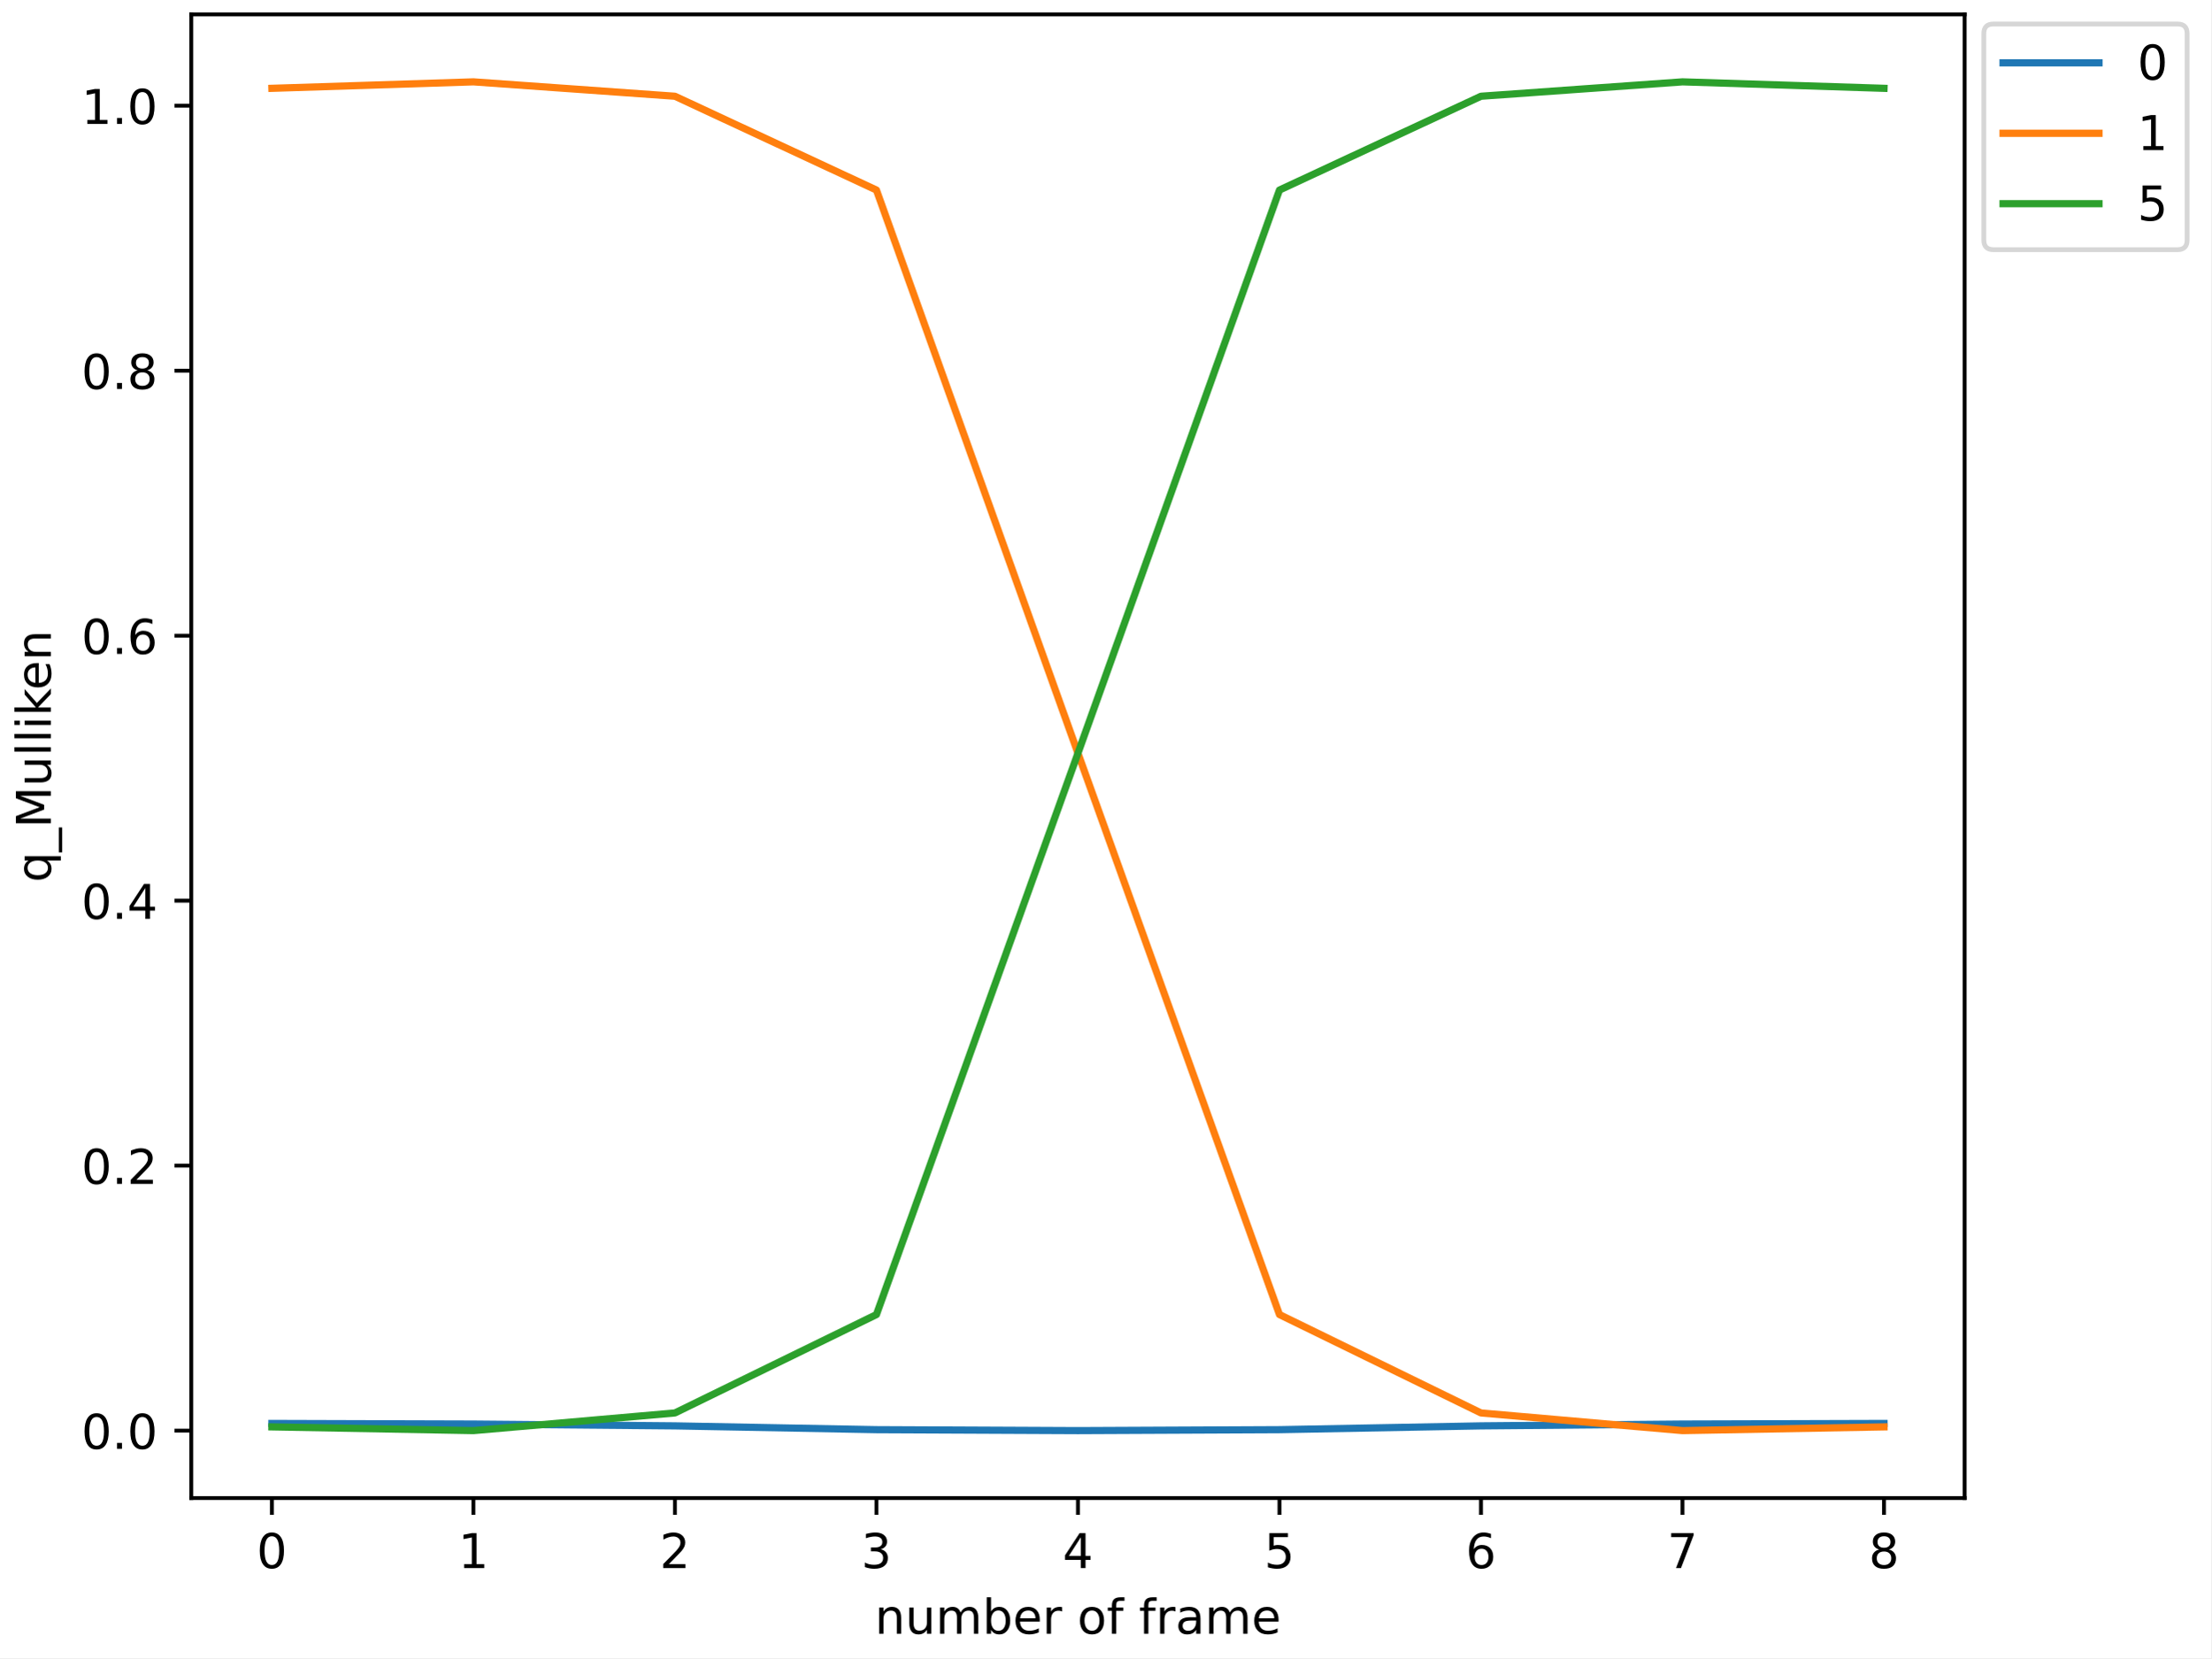
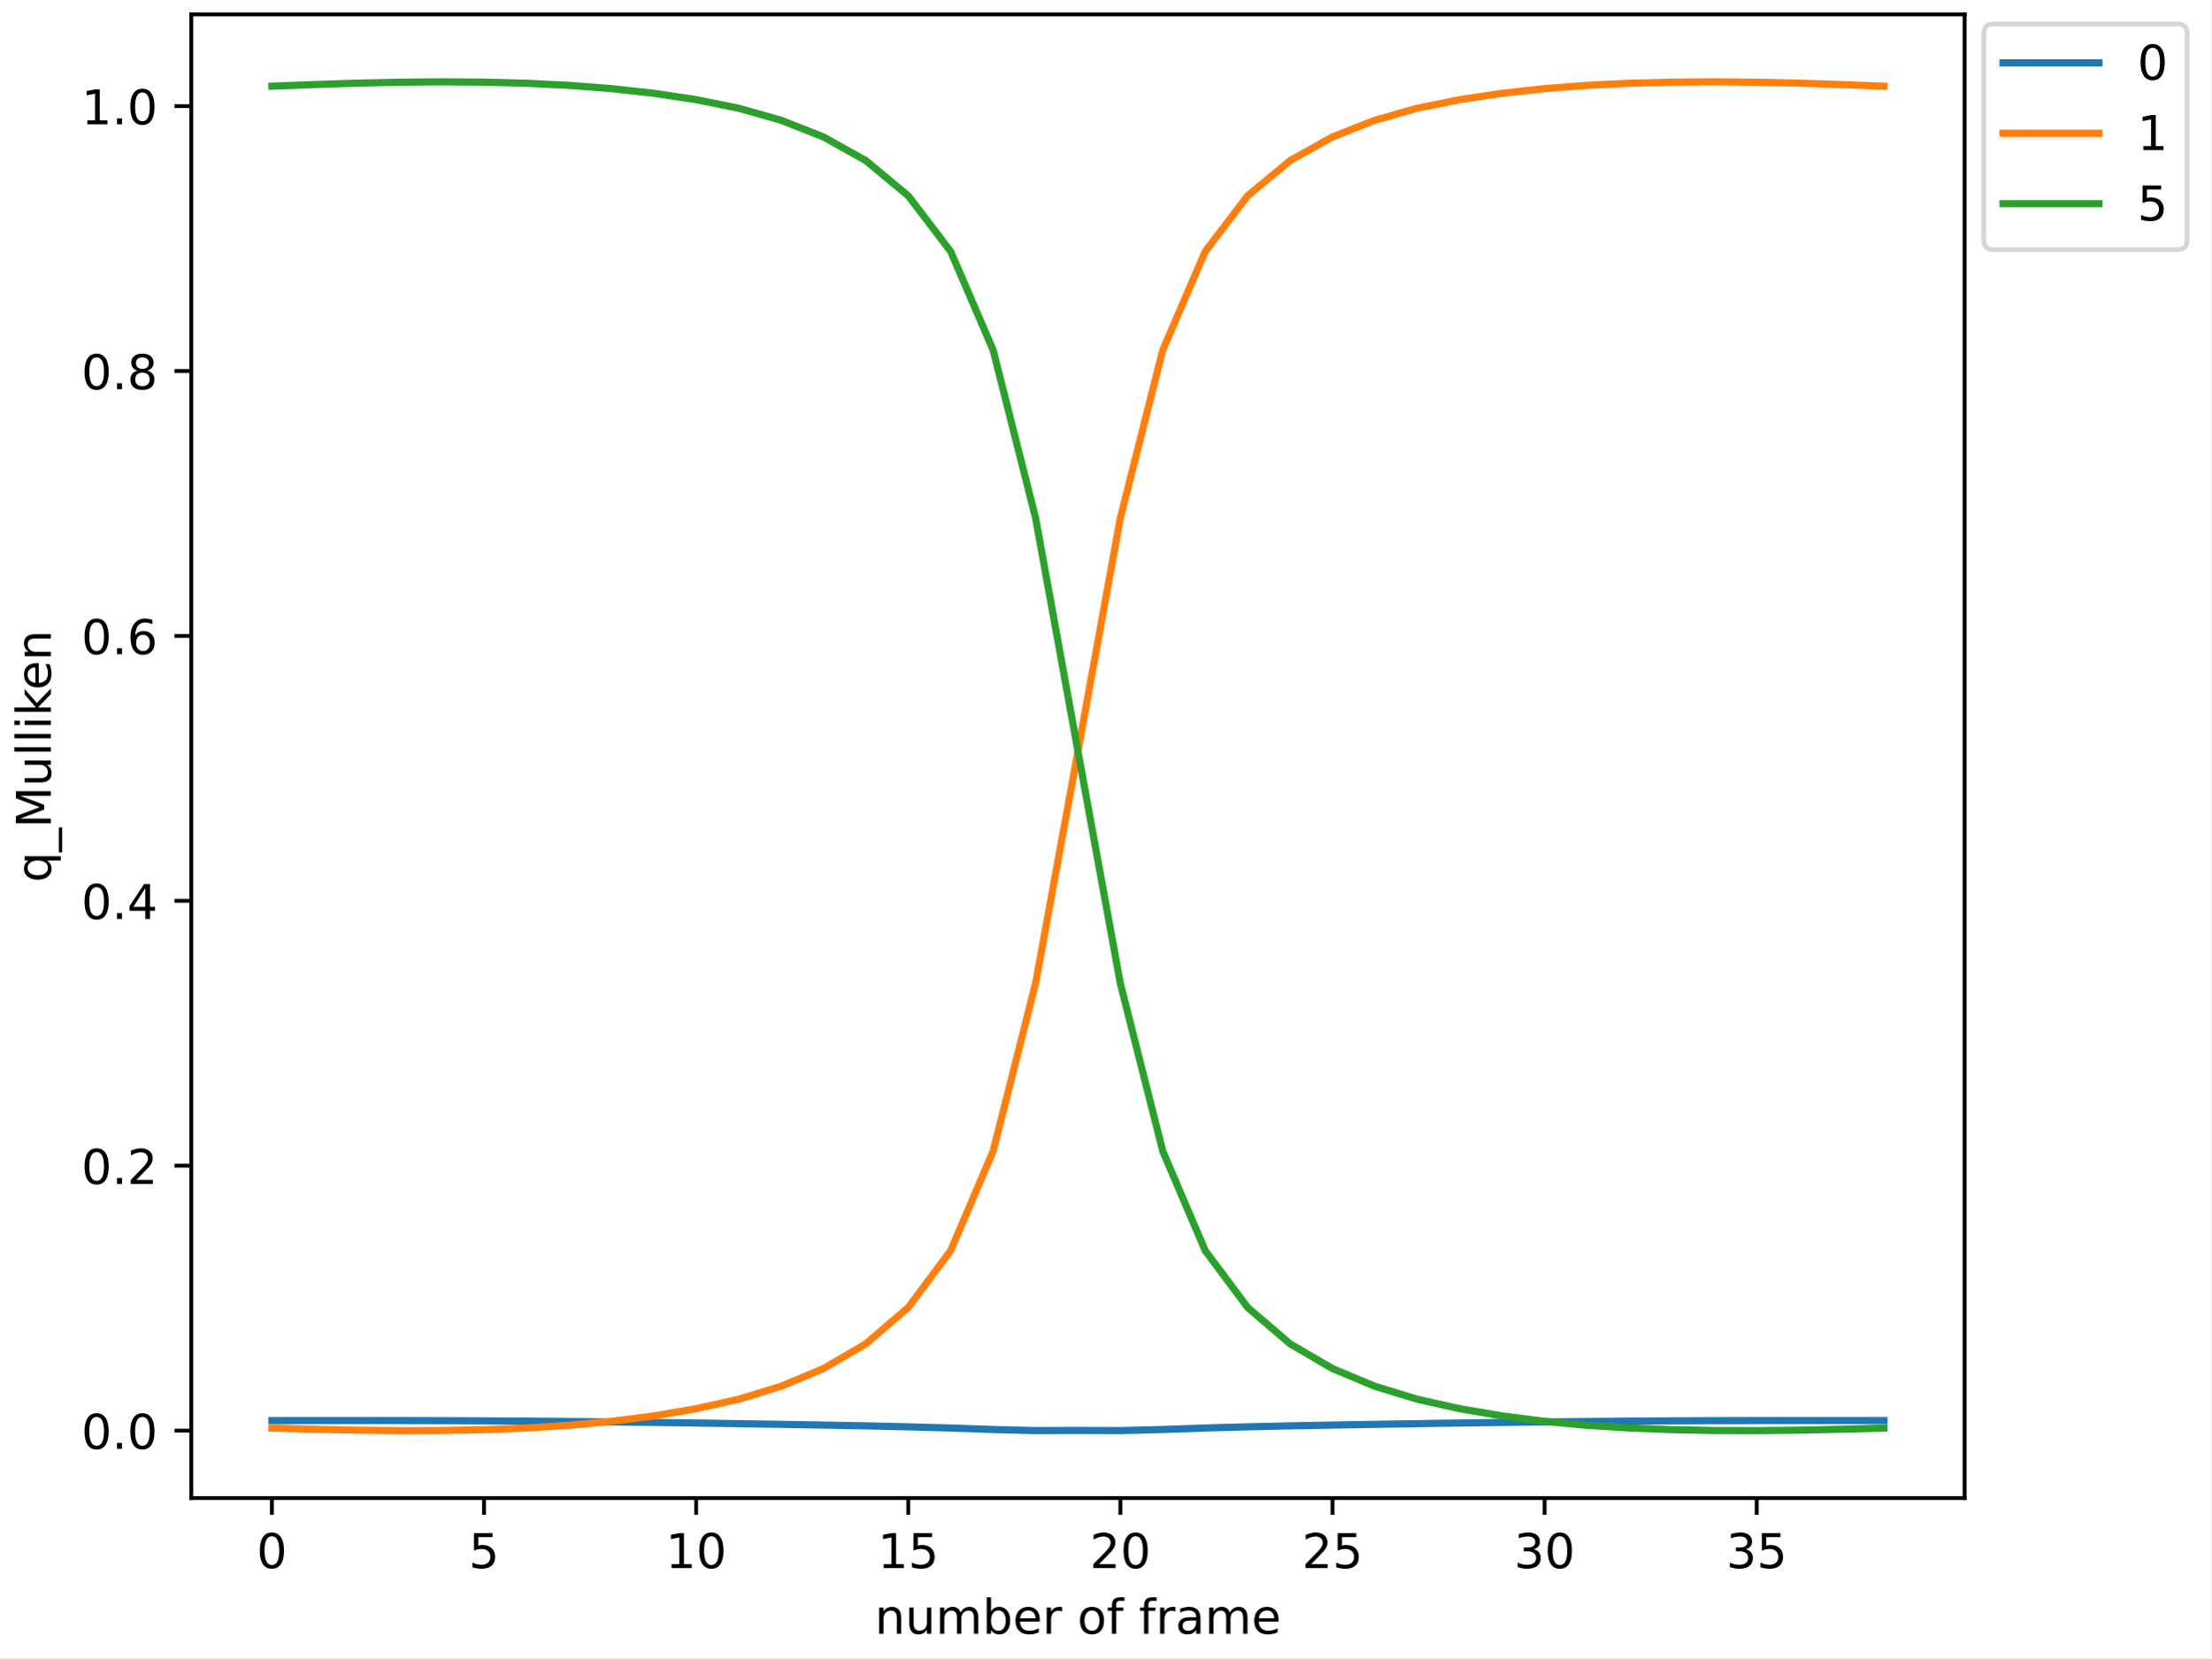
<svg xmlns="http://www.w3.org/2000/svg" xmlns:xlink="http://www.w3.org/1999/xlink" width="460.8pt" height="345.6pt" viewBox="0 0 460.8 345.6" version="1.1">
  <defs>
    <style type="text/css">*{stroke-linejoin: round; stroke-linecap: butt}</style>
  </defs>
  <g id="figure_1">
    <g id="patch_1">
      <path d="M 0 345.6  L 460.8 345.6  L 460.8 0  L 0 0  z " style="fill: #ffffff" />
    </g>
    <g id="axes_1">
      <g id="patch_2">
        <path d="M 39.86 312.244  L 409.437 312.244  L 409.437 3  L 39.86 3  z " style="fill: #ffffff" />
      </g>
      <g id="matplotlib.axis_1">
        <g id="xtick_1">
          <g id="line2d_1">
            <defs>
-               <path id="mda7db732c1" d="M 0 0  L 0 3.5  " style="stroke: #000000; stroke-width: 0.8" />
+               <path id="m64114e404c" d="M 0 0  L 0 3.5  " style="stroke: #000000; stroke-width: 0.8" />
            </defs>
            <g>
-               <use xlink:href="#mda7db732c1" x="56.659" y="312.244" style="stroke: #000000; stroke-width: 0.8" />
+               <use xlink:href="#m64114e404c" x="56.659" y="312.244" style="stroke: #000000; stroke-width: 0.8" />
            </g>
          </g>
          <g id="text_1">
            <g transform="translate(53.47733 326.8419) scale(0.1 -0.1)">
              <defs>
                <path id="DejaVuSans-30" d="M 2034 4250  Q 1547 4250 1301 3770  Q 1056 3291 1056 2328  Q 1056 1369 1301 889  Q 1547 409 2034 409  Q 2525 409 2770 889  Q 3016 1369 3016 2328  Q 3016 3291 2770 3770  Q 2525 4250 2034 4250  z M 2034 4750  Q 2819 4750 3233 4129  Q 3647 3509 3647 2328  Q 3647 1150 3233 529  Q 2819 -91 2034 -91  Q 1250 -91 836 529  Q 422 1150 422 2328  Q 422 3509 836 4129  Q 1250 4750 2034 4750  z " transform="scale(0.015625)" />
              </defs>
              <use xlink:href="#DejaVuSans-30" />
            </g>
          </g>
        </g>
        <g id="xtick_2">
          <g id="line2d_2">
            <g>
-               <use xlink:href="#mda7db732c1" x="98.656" y="312.244" style="stroke: #000000; stroke-width: 0.8" />
+               <use xlink:href="#m64114e404c" x="100.866" y="312.244" style="stroke: #000000; stroke-width: 0.8" />
            </g>
          </g>
          <g id="text_2">
-             <g transform="translate(95.47473 326.8419) scale(0.1 -0.1)">
-               <defs>
-                 <path id="DejaVuSans-31" d="M 794 531  L 1825 531  L 1825 4091  L 703 3866  L 703 4441  L 1819 4666  L 2450 4666  L 2450 531  L 3481 531  L 3481 0  L 794 0  L 794 531  z " transform="scale(0.015625)" />
-               </defs>
-               <use xlink:href="#DejaVuSans-31" />
+             <g transform="translate(97.68512 326.8419) scale(0.1 -0.1)">
+               <defs>
+                 <path id="DejaVuSans-35" d="M 691 4666  L 3169 4666  L 3169 4134  L 1269 4134  L 1269 2991  Q 1406 3038 1543 3061  Q 1681 3084 1819 3084  Q 2600 3084 3056 2656  Q 3513 2228 3513 1497  Q 3513 744 3044 326  Q 2575 -91 1722 -91  Q 1428 -91 1123 -41  Q 819 9 494 109  L 494 744  Q 775 591 1075 516  Q 1375 441 1709 441  Q 2250 441 2565 725  Q 2881 1009 2881 1497  Q 2881 1984 2565 2268  Q 2250 2553 1709 2553  Q 1456 2553 1204 2497  Q 953 2441 691 2322  L 691 4666  z " transform="scale(0.015625)" />
+               </defs>
+               <use xlink:href="#DejaVuSans-35" />
            </g>
          </g>
        </g>
        <g id="xtick_3">
          <g id="line2d_3">
            <g>
-               <use xlink:href="#mda7db732c1" x="140.653" y="312.244" style="stroke: #000000; stroke-width: 0.8" />
+               <use xlink:href="#m64114e404c" x="145.074" y="312.244" style="stroke: #000000; stroke-width: 0.8" />
            </g>
          </g>
          <g id="text_3">
-             <g transform="translate(137.4721 326.8419) scale(0.1 -0.1)">
-               <defs>
-                 <path id="DejaVuSans-32" d="M 1228 531  L 3431 531  L 3431 0  L 469 0  L 469 531  Q 828 903 1448 1529  Q 2069 2156 2228 2338  Q 2531 2678 2651 2914  Q 2772 3150 2772 3378  Q 2772 3750 2511 3984  Q 2250 4219 1831 4219  Q 1534 4219 1204 4116  Q 875 4013 500 3803  L 500 4441  Q 881 4594 1212 4672  Q 1544 4750 1819 4750  Q 2544 4750 2975 4387  Q 3406 4025 3406 3419  Q 3406 3131 3298 2873  Q 3191 2616 2906 2266  Q 2828 2175 2409 1742  Q 1991 1309 1228 531  z " transform="scale(0.015625)" />
-               </defs>
-               <use xlink:href="#DejaVuSans-32" />
+             <g transform="translate(138.7117 326.8419) scale(0.1 -0.1)">
+               <defs>
+                 <path id="DejaVuSans-31" d="M 794 531  L 1825 531  L 1825 4091  L 703 3866  L 703 4441  L 1819 4666  L 2450 4666  L 2450 531  L 3481 531  L 3481 0  L 794 0  L 794 531  z " transform="scale(0.015625)" />
+               </defs>
+               <use xlink:href="#DejaVuSans-31" />
+               <use xlink:href="#DejaVuSans-30" transform="translate(63.62305 0)" />
            </g>
          </g>
        </g>
        <g id="xtick_4">
          <g id="line2d_4">
            <g>
-               <use xlink:href="#mda7db732c1" x="182.651" y="312.244" style="stroke: #000000; stroke-width: 0.8" />
+               <use xlink:href="#m64114e404c" x="189.282" y="312.244" style="stroke: #000000; stroke-width: 0.8" />
            </g>
          </g>
          <g id="text_4">
-             <g transform="translate(179.4695 326.8419) scale(0.1 -0.1)">
-               <defs>
-                 <path id="DejaVuSans-33" d="M 2597 2516  Q 3050 2419 3304 2112  Q 3559 1806 3559 1356  Q 3559 666 3084 287  Q 2609 -91 1734 -91  Q 1441 -91 1130 -33  Q 819 25 488 141  L 488 750  Q 750 597 1062 519  Q 1375 441 1716 441  Q 2309 441 2620 675  Q 2931 909 2931 1356  Q 2931 1769 2642 2001  Q 2353 2234 1838 2234  L 1294 2234  L 1294 2753  L 1863 2753  Q 2328 2753 2575 2939  Q 2822 3125 2822 3475  Q 2822 3834 2567 4026  Q 2313 4219 1838 4219  Q 1578 4219 1281 4162  Q 984 4106 628 3988  L 628 4550  Q 988 4650 1302 4700  Q 1616 4750 1894 4750  Q 2613 4750 3031 4423  Q 3450 4097 3450 3541  Q 3450 3153 3228 2886  Q 3006 2619 2597 2516  z " transform="scale(0.015625)" />
-               </defs>
-               <use xlink:href="#DejaVuSans-33" />
+             <g transform="translate(182.9195 326.8419) scale(0.1 -0.1)">
+               <use xlink:href="#DejaVuSans-31" />
+               <use xlink:href="#DejaVuSans-35" transform="translate(63.62305 0)" />
            </g>
          </g>
        </g>
        <g id="xtick_5">
          <g id="line2d_5">
            <g>
-               <use xlink:href="#mda7db732c1" x="224.648" y="312.244" style="stroke: #000000; stroke-width: 0.8" />
+               <use xlink:href="#m64114e404c" x="233.49" y="312.244" style="stroke: #000000; stroke-width: 0.8" />
            </g>
          </g>
          <g id="text_5">
-             <g transform="translate(221.4669 326.8419) scale(0.1 -0.1)">
-               <defs>
-                 <path id="DejaVuSans-34" d="M 2419 4116  L 825 1625  L 2419 1625  L 2419 4116  z M 2253 4666  L 3047 4666  L 3047 1625  L 3713 1625  L 3713 1100  L 3047 1100  L 3047 0  L 2419 0  L 2419 1100  L 313 1100  L 313 1709  L 2253 4666  z " transform="scale(0.015625)" />
-               </defs>
-               <use xlink:href="#DejaVuSans-34" />
+             <g transform="translate(227.1273 326.8419) scale(0.1 -0.1)">
+               <defs>
+                 <path id="DejaVuSans-32" d="M 1228 531  L 3431 531  L 3431 0  L 469 0  L 469 531  Q 828 903 1448 1529  Q 2069 2156 2228 2338  Q 2531 2678 2651 2914  Q 2772 3150 2772 3378  Q 2772 3750 2511 3984  Q 2250 4219 1831 4219  Q 1534 4219 1204 4116  Q 875 4013 500 3803  L 500 4441  Q 881 4594 1212 4672  Q 1544 4750 1819 4750  Q 2544 4750 2975 4387  Q 3406 4025 3406 3419  Q 3406 3131 3298 2873  Q 3191 2616 2906 2266  Q 2828 2175 2409 1742  Q 1991 1309 1228 531  z " transform="scale(0.015625)" />
+               </defs>
+               <use xlink:href="#DejaVuSans-32" />
+               <use xlink:href="#DejaVuSans-30" transform="translate(63.62305 0)" />
            </g>
          </g>
        </g>
        <g id="xtick_6">
          <g id="line2d_6">
            <g>
-               <use xlink:href="#mda7db732c1" x="266.646" y="312.244" style="stroke: #000000; stroke-width: 0.8" />
+               <use xlink:href="#m64114e404c" x="277.698" y="312.244" style="stroke: #000000; stroke-width: 0.8" />
            </g>
          </g>
          <g id="text_6">
-             <g transform="translate(263.4644 326.8419) scale(0.1 -0.1)">
-               <defs>
-                 <path id="DejaVuSans-35" d="M 691 4666  L 3169 4666  L 3169 4134  L 1269 4134  L 1269 2991  Q 1406 3038 1543 3061  Q 1681 3084 1819 3084  Q 2600 3084 3056 2656  Q 3513 2228 3513 1497  Q 3513 744 3044 326  Q 2575 -91 1722 -91  Q 1428 -91 1123 -41  Q 819 9 494 109  L 494 744  Q 775 591 1075 516  Q 1375 441 1709 441  Q 2250 441 2565 725  Q 2881 1009 2881 1497  Q 2881 1984 2565 2268  Q 2250 2553 1709 2553  Q 1456 2553 1204 2497  Q 953 2441 691 2322  L 691 4666  z " transform="scale(0.015625)" />
-               </defs>
-               <use xlink:href="#DejaVuSans-35" />
+             <g transform="translate(271.3351 326.8419) scale(0.1 -0.1)">
+               <use xlink:href="#DejaVuSans-32" />
+               <use xlink:href="#DejaVuSans-35" transform="translate(63.62305 0)" />
            </g>
          </g>
        </g>
        <g id="xtick_7">
          <g id="line2d_7">
            <g>
-               <use xlink:href="#mda7db732c1" x="308.643" y="312.244" style="stroke: #000000; stroke-width: 0.8" />
+               <use xlink:href="#m64114e404c" x="321.905" y="312.244" style="stroke: #000000; stroke-width: 0.8" />
            </g>
          </g>
          <g id="text_7">
-             <g transform="translate(305.4618 326.8419) scale(0.1 -0.1)">
-               <defs>
-                 <path id="DejaVuSans-36" d="M 2113 2584  Q 1688 2584 1439 2293  Q 1191 2003 1191 1497  Q 1191 994 1439 701  Q 1688 409 2113 409  Q 2538 409 2786 701  Q 3034 994 3034 1497  Q 3034 2003 2786 2293  Q 2538 2584 2113 2584  z M 3366 4563  L 3366 3988  Q 3128 4100 2886 4159  Q 2644 4219 2406 4219  Q 1781 4219 1451 3797  Q 1122 3375 1075 2522  Q 1259 2794 1537 2939  Q 1816 3084 2150 3084  Q 2853 3084 3261 2657  Q 3669 2231 3669 1497  Q 3669 778 3244 343  Q 2819 -91 2113 -91  Q 1303 -91 875 529  Q 447 1150 447 2328  Q 447 3434 972 4092  Q 1497 4750 2381 4750  Q 2619 4750 2861 4703  Q 3103 4656 3366 4563  z " transform="scale(0.015625)" />
-               </defs>
-               <use xlink:href="#DejaVuSans-36" />
+             <g transform="translate(315.5428 326.8419) scale(0.1 -0.1)">
+               <defs>
+                 <path id="DejaVuSans-33" d="M 2597 2516  Q 3050 2419 3304 2112  Q 3559 1806 3559 1356  Q 3559 666 3084 287  Q 2609 -91 1734 -91  Q 1441 -91 1130 -33  Q 819 25 488 141  L 488 750  Q 750 597 1062 519  Q 1375 441 1716 441  Q 2309 441 2620 675  Q 2931 909 2931 1356  Q 2931 1769 2642 2001  Q 2353 2234 1838 2234  L 1294 2234  L 1294 2753  L 1863 2753  Q 2328 2753 2575 2939  Q 2822 3125 2822 3475  Q 2822 3834 2567 4026  Q 2313 4219 1838 4219  Q 1578 4219 1281 4162  Q 984 4106 628 3988  L 628 4550  Q 988 4650 1302 4700  Q 1616 4750 1894 4750  Q 2613 4750 3031 4423  Q 3450 4097 3450 3541  Q 3450 3153 3228 2886  Q 3006 2619 2597 2516  z " transform="scale(0.015625)" />
+               </defs>
+               <use xlink:href="#DejaVuSans-33" />
+               <use xlink:href="#DejaVuSans-30" transform="translate(63.62305 0)" />
            </g>
          </g>
        </g>
        <g id="xtick_8">
          <g id="line2d_8">
            <g>
-               <use xlink:href="#mda7db732c1" x="350.64" y="312.244" style="stroke: #000000; stroke-width: 0.8" />
+               <use xlink:href="#m64114e404c" x="366.113" y="312.244" style="stroke: #000000; stroke-width: 0.8" />
            </g>
          </g>
          <g id="text_8">
-             <g transform="translate(347.4592 326.8419) scale(0.1 -0.1)">
-               <defs>
-                 <path id="DejaVuSans-37" d="M 525 4666  L 3525 4666  L 3525 4397  L 1831 0  L 1172 0  L 2766 4134  L 525 4134  L 525 4666  z " transform="scale(0.015625)" />
-               </defs>
-               <use xlink:href="#DejaVuSans-37" />
-             </g>
-           </g>
-         </g>
-         <g id="xtick_9">
-           <g id="line2d_9">
-             <g>
-               <use xlink:href="#mda7db732c1" x="392.638" y="312.244" style="stroke: #000000; stroke-width: 0.8" />
-             </g>
-           </g>
-           <g id="text_9">
-             <g transform="translate(389.4566 326.8419) scale(0.1 -0.1)">
-               <defs>
-                 <path id="DejaVuSans-38" d="M 2034 2216  Q 1584 2216 1326 1975  Q 1069 1734 1069 1313  Q 1069 891 1326 650  Q 1584 409 2034 409  Q 2484 409 2743 651  Q 3003 894 3003 1313  Q 3003 1734 2745 1975  Q 2488 2216 2034 2216  z M 1403 2484  Q 997 2584 770 2862  Q 544 3141 544 3541  Q 544 4100 942 4425  Q 1341 4750 2034 4750  Q 2731 4750 3128 4425  Q 3525 4100 3525 3541  Q 3525 3141 3298 2862  Q 3072 2584 2669 2484  Q 3125 2378 3379 2068  Q 3634 1759 3634 1313  Q 3634 634 3220 271  Q 2806 -91 2034 -91  Q 1263 -91 848 271  Q 434 634 434 1313  Q 434 1759 690 2068  Q 947 2378 1403 2484  z M 1172 3481  Q 1172 3119 1398 2916  Q 1625 2713 2034 2713  Q 2441 2713 2670 2916  Q 2900 3119 2900 3481  Q 2900 3844 2670 4047  Q 2441 4250 2034 4250  Q 1625 4250 1398 4047  Q 1172 3844 1172 3481  z " transform="scale(0.015625)" />
-               </defs>
-               <use xlink:href="#DejaVuSans-38" />
-             </g>
-           </g>
-         </g>
-         <g id="text_10">
+             <g transform="translate(359.7506 326.8419) scale(0.1 -0.1)">
+               <use xlink:href="#DejaVuSans-33" />
+               <use xlink:href="#DejaVuSans-35" transform="translate(63.62305 0)" />
+             </g>
+           </g>
+         </g>
+         <g id="text_9">
          <g transform="translate(182.3099 340.5201) scale(0.1 -0.1)">
            <defs>
              <path id="DejaVuSans-6e" d="M 3513 2113  L 3513 0  L 2938 0  L 2938 2094  Q 2938 2591 2744 2837  Q 2550 3084 2163 3084  Q 1697 3084 1428 2787  Q 1159 2491 1159 1978  L 1159 0  L 581 0  L 581 3500  L 1159 3500  L 1159 2956  Q 1366 3272 1645 3428  Q 1925 3584 2291 3584  Q 2894 3584 3203 3211  Q 3513 2838 3513 2113  z " transform="scale(0.015625)" />
              <path id="DejaVuSans-75" d="M 544 1381  L 544 3500  L 1119 3500  L 1119 1403  Q 1119 906 1312 657  Q 1506 409 1894 409  Q 2359 409 2629 706  Q 2900 1003 2900 1516  L 2900 3500  L 3475 3500  L 3475 0  L 2900 0  L 2900 538  Q 2691 219 2414 64  Q 2138 -91 1772 -91  Q 1169 -91 856 284  Q 544 659 544 1381  z M 1991 3584  L 1991 3584  z " transform="scale(0.015625)" />
              <path id="DejaVuSans-6d" d="M 3328 2828  Q 3544 3216 3844 3400  Q 4144 3584 4550 3584  Q 5097 3584 5394 3201  Q 5691 2819 5691 2113  L 5691 0  L 5113 0  L 5113 2094  Q 5113 2597 4934 2840  Q 4756 3084 4391 3084  Q 3944 3084 3684 2787  Q 3425 2491 3425 1978  L 3425 0  L 2847 0  L 2847 2094  Q 2847 2600 2669 2842  Q 2491 3084 2119 3084  Q 1678 3084 1418 2786  Q 1159 2488 1159 1978  L 1159 0  L 581 0  L 581 3500  L 1159 3500  L 1159 2956  Q 1356 3278 1631 3431  Q 1906 3584 2284 3584  Q 2666 3584 2933 3390  Q 3200 3197 3328 2828  z " transform="scale(0.015625)" />
              <path id="DejaVuSans-62" d="M 3116 1747  Q 3116 2381 2855 2742  Q 2594 3103 2138 3103  Q 1681 3103 1420 2742  Q 1159 2381 1159 1747  Q 1159 1113 1420 752  Q 1681 391 2138 391  Q 2594 391 2855 752  Q 3116 1113 3116 1747  z M 1159 2969  Q 1341 3281 1617 3432  Q 1894 3584 2278 3584  Q 2916 3584 3314 3078  Q 3713 2572 3713 1747  Q 3713 922 3314 415  Q 2916 -91 2278 -91  Q 1894 -91 1617 61  Q 1341 213 1159 525  L 1159 0  L 581 0  L 581 4863  L 1159 4863  L 1159 2969  z " transform="scale(0.015625)" />
              <path id="DejaVuSans-65" d="M 3597 1894  L 3597 1613  L 953 1613  Q 991 1019 1311 708  Q 1631 397 2203 397  Q 2534 397 2845 478  Q 3156 559 3463 722  L 3463 178  Q 3153 47 2828 -22  Q 2503 -91 2169 -91  Q 1331 -91 842 396  Q 353 884 353 1716  Q 353 2575 817 3079  Q 1281 3584 2069 3584  Q 2775 3584 3186 3129  Q 3597 2675 3597 1894  z M 3022 2063  Q 3016 2534 2758 2815  Q 2500 3097 2075 3097  Q 1594 3097 1305 2825  Q 1016 2553 972 2059  L 3022 2063  z " transform="scale(0.015625)" />
              <path id="DejaVuSans-72" d="M 2631 2963  Q 2534 3019 2420 3045  Q 2306 3072 2169 3072  Q 1681 3072 1420 2755  Q 1159 2438 1159 1844  L 1159 0  L 581 0  L 581 3500  L 1159 3500  L 1159 2956  Q 1341 3275 1631 3429  Q 1922 3584 2338 3584  Q 2397 3584 2469 3576  Q 2541 3569 2628 3553  L 2631 2963  z " transform="scale(0.015625)" />
              <path id="DejaVuSans-20" transform="scale(0.015625)" />
              <path id="DejaVuSans-6f" d="M 1959 3097  Q 1497 3097 1228 2736  Q 959 2375 959 1747  Q 959 1119 1226 758  Q 1494 397 1959 397  Q 2419 397 2687 759  Q 2956 1122 2956 1747  Q 2956 2369 2687 2733  Q 2419 3097 1959 3097  z M 1959 3584  Q 2709 3584 3137 3096  Q 3566 2609 3566 1747  Q 3566 888 3137 398  Q 2709 -91 1959 -91  Q 1206 -91 779 398  Q 353 888 353 1747  Q 353 2609 779 3096  Q 1206 3584 1959 3584  z " transform="scale(0.015625)" />
              <path id="DejaVuSans-66" d="M 2375 4863  L 2375 4384  L 1825 4384  Q 1516 4384 1395 4259  Q 1275 4134 1275 3809  L 1275 3500  L 2222 3500  L 2222 3053  L 1275 3053  L 1275 0  L 697 0  L 697 3053  L 147 3053  L 147 3500  L 697 3500  L 697 3744  Q 697 4328 969 4595  Q 1241 4863 1831 4863  L 2375 4863  z " transform="scale(0.015625)" />
              <path id="DejaVuSans-61" d="M 2194 1759  Q 1497 1759 1228 1600  Q 959 1441 959 1056  Q 959 750 1161 570  Q 1363 391 1709 391  Q 2188 391 2477 730  Q 2766 1069 2766 1631  L 2766 1759  L 2194 1759  z M 3341 1997  L 3341 0  L 2766 0  L 2766 531  Q 2569 213 2275 61  Q 1981 -91 1556 -91  Q 1019 -91 701 211  Q 384 513 384 1019  Q 384 1609 779 1909  Q 1175 2209 1959 2209  L 2766 2209  L 2766 2266  Q 2766 2663 2505 2880  Q 2244 3097 1772 3097  Q 1472 3097 1187 3025  Q 903 2953 641 2809  L 641 3341  Q 956 3463 1253 3523  Q 1550 3584 1831 3584  Q 2591 3584 2966 3190  Q 3341 2797 3341 1997  z " transform="scale(0.015625)" />
            </defs>
            <use xlink:href="#DejaVuSans-6e" />
            <use xlink:href="#DejaVuSans-75" transform="translate(63.37891 0)" />
            <use xlink:href="#DejaVuSans-6d" transform="translate(126.7578 0)" />
            <use xlink:href="#DejaVuSans-62" transform="translate(224.1699 0)" />
            <use xlink:href="#DejaVuSans-65" transform="translate(287.6465 0)" />
            <use xlink:href="#DejaVuSans-72" transform="translate(349.1699 0)" />
            <use xlink:href="#DejaVuSans-20" transform="translate(390.2832 0)" />
            <use xlink:href="#DejaVuSans-6f" transform="translate(422.0703 0)" />
            <use xlink:href="#DejaVuSans-66" transform="translate(483.252 0)" />
            <use xlink:href="#DejaVuSans-20" transform="translate(518.457 0)" />
            <use xlink:href="#DejaVuSans-66" transform="translate(550.2441 0)" />
            <use xlink:href="#DejaVuSans-72" transform="translate(585.4492 0)" />
            <use xlink:href="#DejaVuSans-61" transform="translate(626.5625 0)" />
            <use xlink:href="#DejaVuSans-6d" transform="translate(687.8418 0)" />
            <use xlink:href="#DejaVuSans-65" transform="translate(785.2539 0)" />
          </g>
        </g>
      </g>
      <g id="matplotlib.axis_2">
        <g id="ytick_1">
+           <g id="line2d_9">
+             <defs>
+               <path id="m0d934ec8bc" d="M 0 0  L -3.5 0  " style="stroke: #000000; stroke-width: 0.8" />
+             </defs>
+             <g>
+               <use xlink:href="#m0d934ec8bc" x="39.86" y="298.187" style="stroke: #000000; stroke-width: 0.8" />
+             </g>
+           </g>
+           <g id="text_10">
+             <g transform="translate(16.95649 301.9862) scale(0.1 -0.1)">
+               <defs>
+                 <path id="DejaVuSans-2e" d="M 684 794  L 1344 794  L 1344 0  L 684 0  L 684 794  z " transform="scale(0.015625)" />
+               </defs>
+               <use xlink:href="#DejaVuSans-30" />
+               <use xlink:href="#DejaVuSans-2e" transform="translate(63.62305 0)" />
+               <use xlink:href="#DejaVuSans-30" transform="translate(95.41016 0)" />
+             </g>
+           </g>
+         </g>
+         <g id="ytick_2">
          <g id="line2d_10">
-             <defs>
-               <path id="m16be768fbb" d="M 0 0  L -3.5 0  " style="stroke: #000000; stroke-width: 0.8" />
-             </defs>
-             <g>
-               <use xlink:href="#m16be768fbb" x="39.86" y="298.187" style="stroke: #000000; stroke-width: 0.8" />
+             <g>
+               <use xlink:href="#m0d934ec8bc" x="39.86" y="242.971" style="stroke: #000000; stroke-width: 0.8" />
            </g>
          </g>
          <g id="text_11">
-             <g transform="translate(16.95649 301.9862) scale(0.1 -0.1)">
-               <defs>
-                 <path id="DejaVuSans-2e" d="M 684 794  L 1344 794  L 1344 0  L 684 0  L 684 794  z " transform="scale(0.015625)" />
-               </defs>
-               <use xlink:href="#DejaVuSans-30" />
+             <g transform="translate(16.95649 246.7705) scale(0.1 -0.1)">
+               <use xlink:href="#DejaVuSans-30" />
+               <use xlink:href="#DejaVuSans-2e" transform="translate(63.62305 0)" />
+               <use xlink:href="#DejaVuSans-32" transform="translate(95.41016 0)" />
+             </g>
+           </g>
+         </g>
+         <g id="ytick_3">
+           <g id="line2d_11">
+             <g>
+               <use xlink:href="#m0d934ec8bc" x="39.86" y="187.756" style="stroke: #000000; stroke-width: 0.8" />
+             </g>
+           </g>
+           <g id="text_12">
+             <g transform="translate(16.95649 191.5548) scale(0.1 -0.1)">
+               <defs>
+                 <path id="DejaVuSans-34" d="M 2419 4116  L 825 1625  L 2419 1625  L 2419 4116  z M 2253 4666  L 3047 4666  L 3047 1625  L 3713 1625  L 3713 1100  L 3047 1100  L 3047 0  L 2419 0  L 2419 1100  L 313 1100  L 313 1709  L 2253 4666  z " transform="scale(0.015625)" />
+               </defs>
+               <use xlink:href="#DejaVuSans-30" />
+               <use xlink:href="#DejaVuSans-2e" transform="translate(63.62305 0)" />
+               <use xlink:href="#DejaVuSans-34" transform="translate(95.41016 0)" />
+             </g>
+           </g>
+         </g>
+         <g id="ytick_4">
+           <g id="line2d_12">
+             <g>
+               <use xlink:href="#m0d934ec8bc" x="39.86" y="132.54" style="stroke: #000000; stroke-width: 0.8" />
+             </g>
+           </g>
+           <g id="text_13">
+             <g transform="translate(16.95649 136.3391) scale(0.1 -0.1)">
+               <defs>
+                 <path id="DejaVuSans-36" d="M 2113 2584  Q 1688 2584 1439 2293  Q 1191 2003 1191 1497  Q 1191 994 1439 701  Q 1688 409 2113 409  Q 2538 409 2786 701  Q 3034 994 3034 1497  Q 3034 2003 2786 2293  Q 2538 2584 2113 2584  z M 3366 4563  L 3366 3988  Q 3128 4100 2886 4159  Q 2644 4219 2406 4219  Q 1781 4219 1451 3797  Q 1122 3375 1075 2522  Q 1259 2794 1537 2939  Q 1816 3084 2150 3084  Q 2853 3084 3261 2657  Q 3669 2231 3669 1497  Q 3669 778 3244 343  Q 2819 -91 2113 -91  Q 1303 -91 875 529  Q 447 1150 447 2328  Q 447 3434 972 4092  Q 1497 4750 2381 4750  Q 2619 4750 2861 4703  Q 3103 4656 3366 4563  z " transform="scale(0.015625)" />
+               </defs>
+               <use xlink:href="#DejaVuSans-30" />
+               <use xlink:href="#DejaVuSans-2e" transform="translate(63.62305 0)" />
+               <use xlink:href="#DejaVuSans-36" transform="translate(95.41016 0)" />
+             </g>
+           </g>
+         </g>
+         <g id="ytick_5">
+           <g id="line2d_13">
+             <g>
+               <use xlink:href="#m0d934ec8bc" x="39.86" y="77.324" style="stroke: #000000; stroke-width: 0.8" />
+             </g>
+           </g>
+           <g id="text_14">
+             <g transform="translate(16.95649 81.12338) scale(0.1 -0.1)">
+               <defs>
+                 <path id="DejaVuSans-38" d="M 2034 2216  Q 1584 2216 1326 1975  Q 1069 1734 1069 1313  Q 1069 891 1326 650  Q 1584 409 2034 409  Q 2484 409 2743 651  Q 3003 894 3003 1313  Q 3003 1734 2745 1975  Q 2488 2216 2034 2216  z M 1403 2484  Q 997 2584 770 2862  Q 544 3141 544 3541  Q 544 4100 942 4425  Q 1341 4750 2034 4750  Q 2731 4750 3128 4425  Q 3525 4100 3525 3541  Q 3525 3141 3298 2862  Q 3072 2584 2669 2484  Q 3125 2378 3379 2068  Q 3634 1759 3634 1313  Q 3634 634 3220 271  Q 2806 -91 2034 -91  Q 1263 -91 848 271  Q 434 634 434 1313  Q 434 1759 690 2068  Q 947 2378 1403 2484  z M 1172 3481  Q 1172 3119 1398 2916  Q 1625 2713 2034 2713  Q 2441 2713 2670 2916  Q 2900 3119 2900 3481  Q 2900 3844 2670 4047  Q 2441 4250 2034 4250  Q 1625 4250 1398 4047  Q 1172 3844 1172 3481  z " transform="scale(0.015625)" />
+               </defs>
+               <use xlink:href="#DejaVuSans-30" />
+               <use xlink:href="#DejaVuSans-2e" transform="translate(63.62305 0)" />
+               <use xlink:href="#DejaVuSans-38" transform="translate(95.41016 0)" />
+             </g>
+           </g>
+         </g>
+         <g id="ytick_6">
+           <g id="line2d_14">
+             <g>
+               <use xlink:href="#m0d934ec8bc" x="39.86" y="22.108" style="stroke: #000000; stroke-width: 0.8" />
+             </g>
+           </g>
+           <g id="text_15">
+             <g transform="translate(16.95649 25.90767) scale(0.1 -0.1)">
+               <use xlink:href="#DejaVuSans-31" />
              <use xlink:href="#DejaVuSans-2e" transform="translate(63.62305 0)" />
              <use xlink:href="#DejaVuSans-30" transform="translate(95.41016 0)" />
            </g>
          </g>
        </g>
-         <g id="ytick_2">
-           <g id="line2d_11">
-             <g>
-               <use xlink:href="#m16be768fbb" x="39.86" y="242.955" style="stroke: #000000; stroke-width: 0.8" />
-             </g>
-           </g>
-           <g id="text_12">
-             <g transform="translate(16.95649 246.7547) scale(0.1 -0.1)">
-               <use xlink:href="#DejaVuSans-30" />
-               <use xlink:href="#DejaVuSans-2e" transform="translate(63.62305 0)" />
-               <use xlink:href="#DejaVuSans-32" transform="translate(95.41016 0)" />
-             </g>
-           </g>
-         </g>
-         <g id="ytick_3">
-           <g id="line2d_12">
-             <g>
-               <use xlink:href="#m16be768fbb" x="39.86" y="187.724" style="stroke: #000000; stroke-width: 0.8" />
-             </g>
-           </g>
-           <g id="text_13">
-             <g transform="translate(16.95649 191.5231) scale(0.1 -0.1)">
-               <use xlink:href="#DejaVuSans-30" />
-               <use xlink:href="#DejaVuSans-2e" transform="translate(63.62305 0)" />
-               <use xlink:href="#DejaVuSans-34" transform="translate(95.41016 0)" />
-             </g>
-           </g>
-         </g>
-         <g id="ytick_4">
-           <g id="line2d_13">
-             <g>
-               <use xlink:href="#m16be768fbb" x="39.86" y="132.492" style="stroke: #000000; stroke-width: 0.8" />
-             </g>
-           </g>
-           <g id="text_14">
-             <g transform="translate(16.95649 136.2915) scale(0.1 -0.1)">
-               <use xlink:href="#DejaVuSans-30" />
-               <use xlink:href="#DejaVuSans-2e" transform="translate(63.62305 0)" />
-               <use xlink:href="#DejaVuSans-36" transform="translate(95.41016 0)" />
-             </g>
-           </g>
-         </g>
-         <g id="ytick_5">
-           <g id="line2d_14">
-             <g>
-               <use xlink:href="#m16be768fbb" x="39.86" y="77.261" style="stroke: #000000; stroke-width: 0.8" />
-             </g>
-           </g>
-           <g id="text_15">
-             <g transform="translate(16.95649 81.05998) scale(0.1 -0.1)">
-               <use xlink:href="#DejaVuSans-30" />
-               <use xlink:href="#DejaVuSans-2e" transform="translate(63.62305 0)" />
-               <use xlink:href="#DejaVuSans-38" transform="translate(95.41016 0)" />
-             </g>
-           </g>
-         </g>
-         <g id="ytick_6">
-           <g id="line2d_15">
-             <g>
-               <use xlink:href="#m16be768fbb" x="39.86" y="22.029" style="stroke: #000000; stroke-width: 0.8" />
-             </g>
-           </g>
-           <g id="text_16">
-             <g transform="translate(16.95649 25.82842) scale(0.1 -0.1)">
-               <use xlink:href="#DejaVuSans-31" />
-               <use xlink:href="#DejaVuSans-2e" transform="translate(63.62305 0)" />
-               <use xlink:href="#DejaVuSans-30" transform="translate(95.41016 0)" />
-             </g>
-           </g>
-         </g>
-         <g id="text_17">
+         <g id="text_16">
          <g transform="translate(10.59868 183.9055) rotate(-90) scale(0.1 -0.1)">
            <defs>
              <path id="DejaVuSans-71" d="M 947 1747  Q 947 1113 1208 752  Q 1469 391 1925 391  Q 2381 391 2643 752  Q 2906 1113 2906 1747  Q 2906 2381 2643 2742  Q 2381 3103 1925 3103  Q 1469 3103 1208 2742  Q 947 2381 947 1747  z M 2906 525  Q 2725 213 2448 61  Q 2172 -91 1784 -91  Q 1150 -91 751 415  Q 353 922 353 1747  Q 353 2572 751 3078  Q 1150 3584 1784 3584  Q 2172 3584 2448 3432  Q 2725 3281 2906 2969  L 2906 3500  L 3481 3500  L 3481 -1331  L 2906 -1331  L 2906 525  z " transform="scale(0.015625)" />
              <path id="DejaVuSans-5f" d="M 3263 -1063  L 3263 -1509  L -63 -1509  L -63 -1063  L 3263 -1063  z " transform="scale(0.015625)" />
              <path id="DejaVuSans-4d" d="M 628 4666  L 1569 4666  L 2759 1491  L 3956 4666  L 4897 4666  L 4897 0  L 4281 0  L 4281 4097  L 3078 897  L 2444 897  L 1241 4097  L 1241 0  L 628 0  L 628 4666  z " transform="scale(0.015625)" />
              <path id="DejaVuSans-6c" d="M 603 4863  L 1178 4863  L 1178 0  L 603 0  L 603 4863  z " transform="scale(0.015625)" />
              <path id="DejaVuSans-69" d="M 603 3500  L 1178 3500  L 1178 0  L 603 0  L 603 3500  z M 603 4863  L 1178 4863  L 1178 4134  L 603 4134  L 603 4863  z " transform="scale(0.015625)" />
              <path id="DejaVuSans-6b" d="M 581 4863  L 1159 4863  L 1159 1991  L 2875 3500  L 3609 3500  L 1753 1863  L 3688 0  L 2938 0  L 1159 1709  L 1159 0  L 581 0  L 581 4863  z " transform="scale(0.015625)" />
            </defs>
            <use xlink:href="#DejaVuSans-71" />
            <use xlink:href="#DejaVuSans-5f" transform="translate(63.47656 0)" />
            <use xlink:href="#DejaVuSans-4d" transform="translate(113.4766 0)" />
            <use xlink:href="#DejaVuSans-75" transform="translate(199.7559 0)" />
            <use xlink:href="#DejaVuSans-6c" transform="translate(263.1348 0)" />
            <use xlink:href="#DejaVuSans-6c" transform="translate(290.918 0)" />
            <use xlink:href="#DejaVuSans-69" transform="translate(318.7012 0)" />
            <use xlink:href="#DejaVuSans-6b" transform="translate(346.4844 0)" />
            <use xlink:href="#DejaVuSans-65" transform="translate(400.7695 0)" />
            <use xlink:href="#DejaVuSans-6e" transform="translate(462.293 0)" />
          </g>
        </g>
      </g>
+       <g id="line2d_15">
+         <path d="M 56.659 296.103  L 65.5 296.089  L 74.342 296.086  L 83.183 296.094  L 92.025 296.116  L 100.866 296.157  L 109.708 296.216  L 118.549 296.29  L 127.391 296.377  L 136.233 296.479  L 145.074 296.6  L 153.916 296.735  L 162.757 296.879  L 171.599 297.031  L 180.44 297.197  L 189.282 297.4  L 198.124 297.646  L 206.965 297.957  L 215.807 298.187  L 224.648 298.15  L 233.49 298.187  L 242.331 297.957  L 251.173 297.646  L 260.014 297.4  L 268.856 297.197  L 277.698 297.031  L 286.539 296.879  L 295.381 296.735  L 304.222 296.6  L 313.064 296.479  L 321.905 296.376  L 330.747 296.29  L 339.588 296.216  L 348.43 296.157  L 357.272 296.116  L 366.113 296.094  L 374.955 296.086  L 383.796 296.089  L 392.638 296.103  " clip-path="url(#pcbecf35d7b)" style="fill: none; stroke: #1f77b4; stroke-width: 1.5; stroke-linecap: square" />
+       </g>
      <g id="line2d_16">
-         <path d="M 56.659 296.691  L 98.656 296.817  L 140.653 297.198  L 182.651 297.99  L 224.648 298.187  L 266.646 297.99  L 308.643 297.198  L 350.64 296.817  L 392.638 296.691  " clip-path="url(#p1100a110ff)" style="fill: none; stroke: #1f77b4; stroke-width: 1.5; stroke-linecap: square" />
+         <path d="M 56.659 297.658  L 65.5 297.901  L 74.342 298.091  L 83.183 298.187  L 92.025 298.162  L 100.866 297.988  L 109.708 297.639  L 118.549 297.079  L 127.391 296.259  L 136.233 295.128  L 145.074 293.624  L 153.916 291.652  L 162.757 288.949  L 171.599 285.255  L 180.44 280.096  L 189.282 272.515  L 198.124 260.67  L 206.965 239.95  L 215.807 205.008  L 224.648 156.594  L 233.49 107.918  L 242.331 72.947  L 251.173 52.413  L 260.014 40.814  L 268.856 33.473  L 277.698 28.541  L 286.539 25.057  L 295.381 22.551  L 304.222 20.77  L 313.064 19.44  L 321.905 18.467  L 330.747 17.787  L 339.588 17.354  L 348.43 17.121  L 357.272 17.057  L 366.113 17.136  L 374.955 17.334  L 383.796 17.625  L 392.638 17.967  " clip-path="url(#pcbecf35d7b)" style="fill: none; stroke: #ff7f0e; stroke-width: 1.5; stroke-linecap: square" />
      </g>
      <g id="line2d_17">
-         <path d="M 56.659 18.407  L 98.656 17.057  L 140.653 20.057  L 182.651 39.609  L 224.648 156.99  L 266.646 273.999  L 308.643 294.505  L 350.64 298.187  L 392.638 297.411  " clip-path="url(#p1100a110ff)" style="fill: none; stroke: #ff7f0e; stroke-width: 1.5; stroke-linecap: square" />
-       </g>
-       <g id="line2d_18">
-         <path d="M 56.659 297.411  L 98.656 298.187  L 140.653 294.505  L 182.651 273.999  L 224.648 156.989  L 266.646 39.609  L 308.643 20.057  L 350.64 17.057  L 392.638 18.407  " clip-path="url(#p1100a110ff)" style="fill: none; stroke: #2ca02c; stroke-width: 1.5; stroke-linecap: square" />
+         <path d="M 56.659 17.967  L 65.5 17.625  L 74.342 17.334  L 83.183 17.136  L 92.025 17.057  L 100.866 17.121  L 109.708 17.354  L 118.549 17.787  L 127.391 18.467  L 136.233 19.44  L 145.074 20.77  L 153.916 22.551  L 162.757 25.057  L 171.599 28.54  L 180.44 33.473  L 189.282 40.814  L 198.124 52.414  L 206.965 72.947  L 215.807 107.918  L 224.648 156.594  L 233.49 205.008  L 242.331 239.95  L 251.173 260.67  L 260.014 272.515  L 268.856 280.096  L 277.698 285.255  L 286.539 288.949  L 295.381 291.652  L 304.222 293.624  L 313.064 295.128  L 321.905 296.259  L 330.747 297.079  L 339.588 297.639  L 348.43 297.988  L 357.272 298.162  L 366.113 298.187  L 374.955 298.091  L 383.796 297.901  L 392.638 297.658  " clip-path="url(#pcbecf35d7b)" style="fill: none; stroke: #2ca02c; stroke-width: 1.5; stroke-linecap: square" />
      </g>
      <g id="patch_3">
        <path d="M 39.86 312.244  L 39.86 3  " style="fill: none; stroke: #000000; stroke-width: 0.8; stroke-linejoin: miter; stroke-linecap: square" />
      </g>
      <g id="patch_4">
        <path d="M 409.437 312.244  L 409.437 3  " style="fill: none; stroke: #000000; stroke-width: 0.8; stroke-linejoin: miter; stroke-linecap: square" />
      </g>
      <g id="patch_5">
        <path d="M 39.86 312.244  L 409.437 312.244  " style="fill: none; stroke: #000000; stroke-width: 0.8; stroke-linejoin: miter; stroke-linecap: square" />
      </g>
      <g id="patch_6">
        <path d="M 39.86 3  L 409.437 3  " style="fill: none; stroke: #000000; stroke-width: 0.8; stroke-linejoin: miter; stroke-linecap: square" />
      </g>
    </g>
    <g id="legend_1">
      <g id="patch_7">
        <path d="M 415.438 52.034  L 453.8 52.034  Q 455.8 52.034 455.8 50.034  L 455.8 7  Q 455.8 5 453.8 5  L 415.438 5  Q 413.438 5 413.438 7  L 413.438 50.034  Q 413.438 52.034 415.438 52.034  z " style="fill: #ffffff; opacity: 0.8; stroke: #cccccc; stroke-linejoin: miter" />
      </g>
-       <g id="line2d_19">
+       <g id="line2d_18">
        <path d="M 417.438 13.098  L 427.438 13.098  L 437.438 13.098  " style="fill: none; stroke: #1f77b4; stroke-width: 1.5; stroke-linecap: square" />
      </g>
-       <g id="text_18">
+       <g id="text_17">
        <g transform="translate(445.4375 16.59844) scale(0.1 -0.1)">
          <use xlink:href="#DejaVuSans-30" />
        </g>
      </g>
-       <g id="line2d_20">
+       <g id="line2d_19">
        <path d="M 417.438 27.777  L 427.438 27.777  L 437.438 27.777  " style="fill: none; stroke: #ff7f0e; stroke-width: 1.5; stroke-linecap: square" />
      </g>
-       <g id="text_19">
+       <g id="text_18">
        <g transform="translate(445.4375 31.27656) scale(0.1 -0.1)">
          <use xlink:href="#DejaVuSans-31" />
        </g>
      </g>
-       <g id="line2d_21">
+       <g id="line2d_20">
        <path d="M 417.438 42.455  L 427.438 42.455  L 437.438 42.455  " style="fill: none; stroke: #2ca02c; stroke-width: 1.5; stroke-linecap: square" />
      </g>
-       <g id="text_20">
+       <g id="text_19">
        <g transform="translate(445.4375 45.95469) scale(0.1 -0.1)">
          <use xlink:href="#DejaVuSans-35" />
        </g>
      </g>
    </g>
  </g>
  <defs>
-     <clipPath id="p1100a110ff">
+     <clipPath id="pcbecf35d7b">
      <rect x="39.86" y="3" width="369.577" height="309.243" />
    </clipPath>
  </defs>
</svg>
